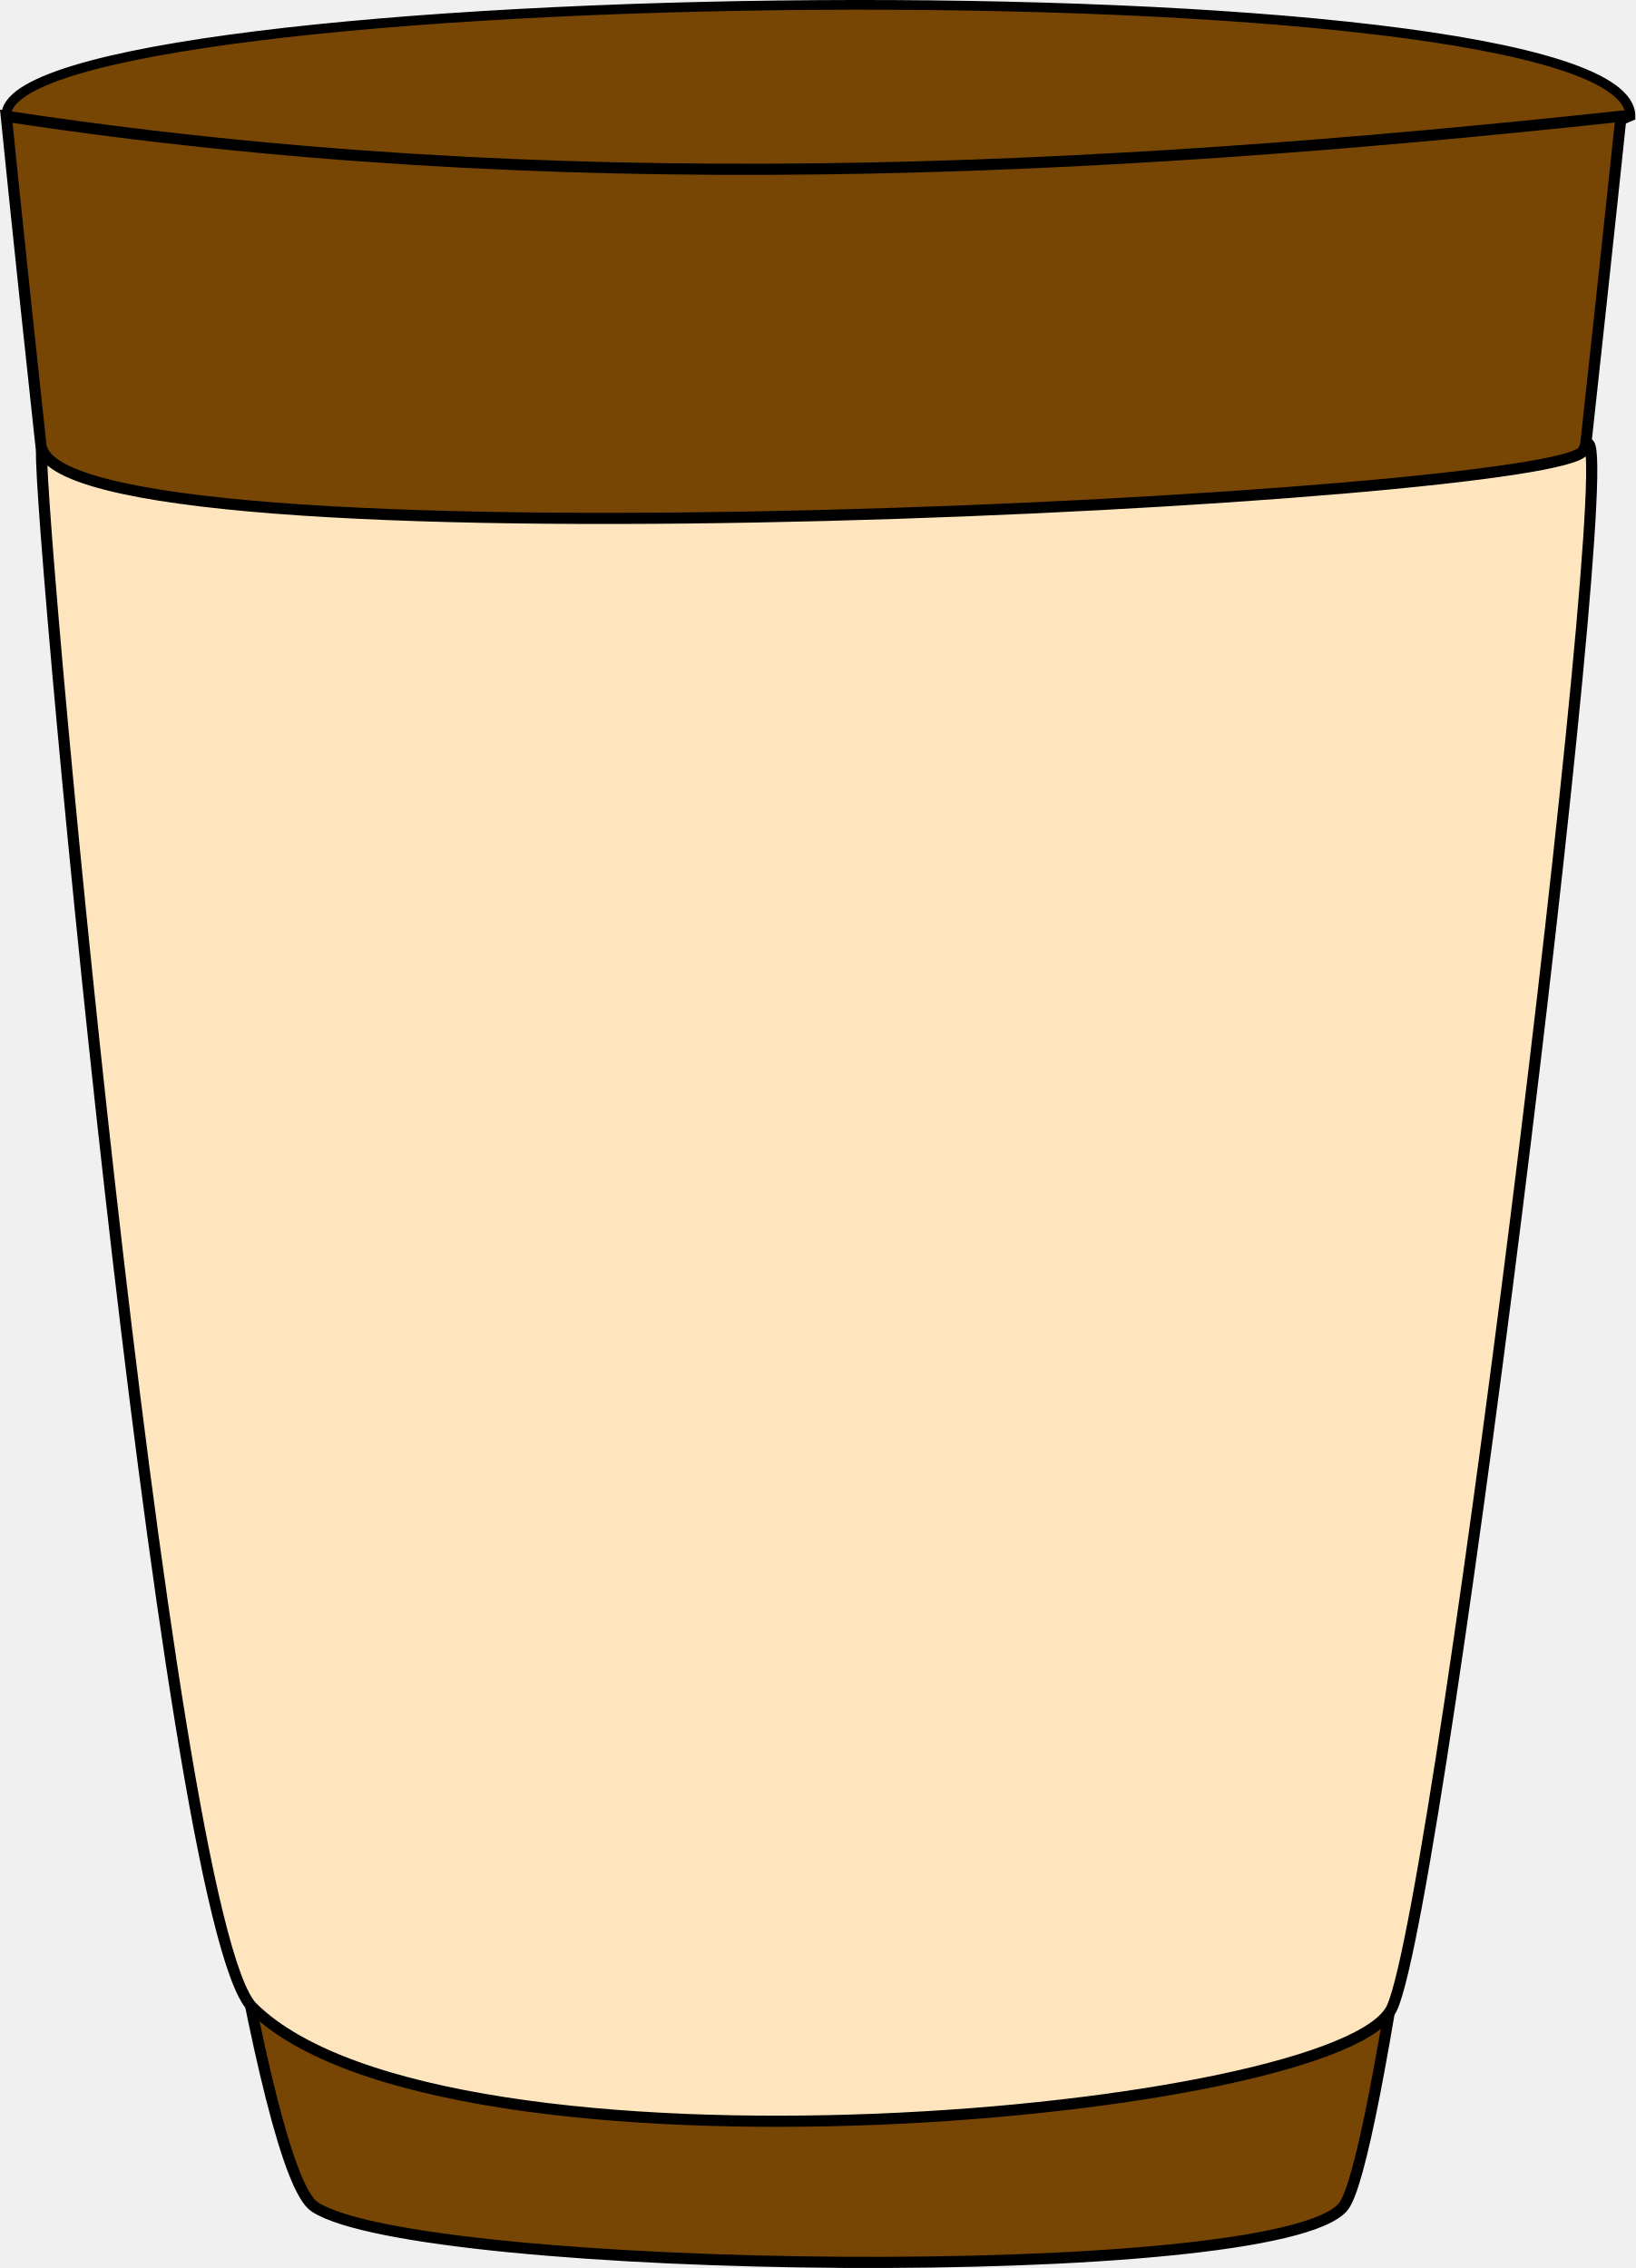
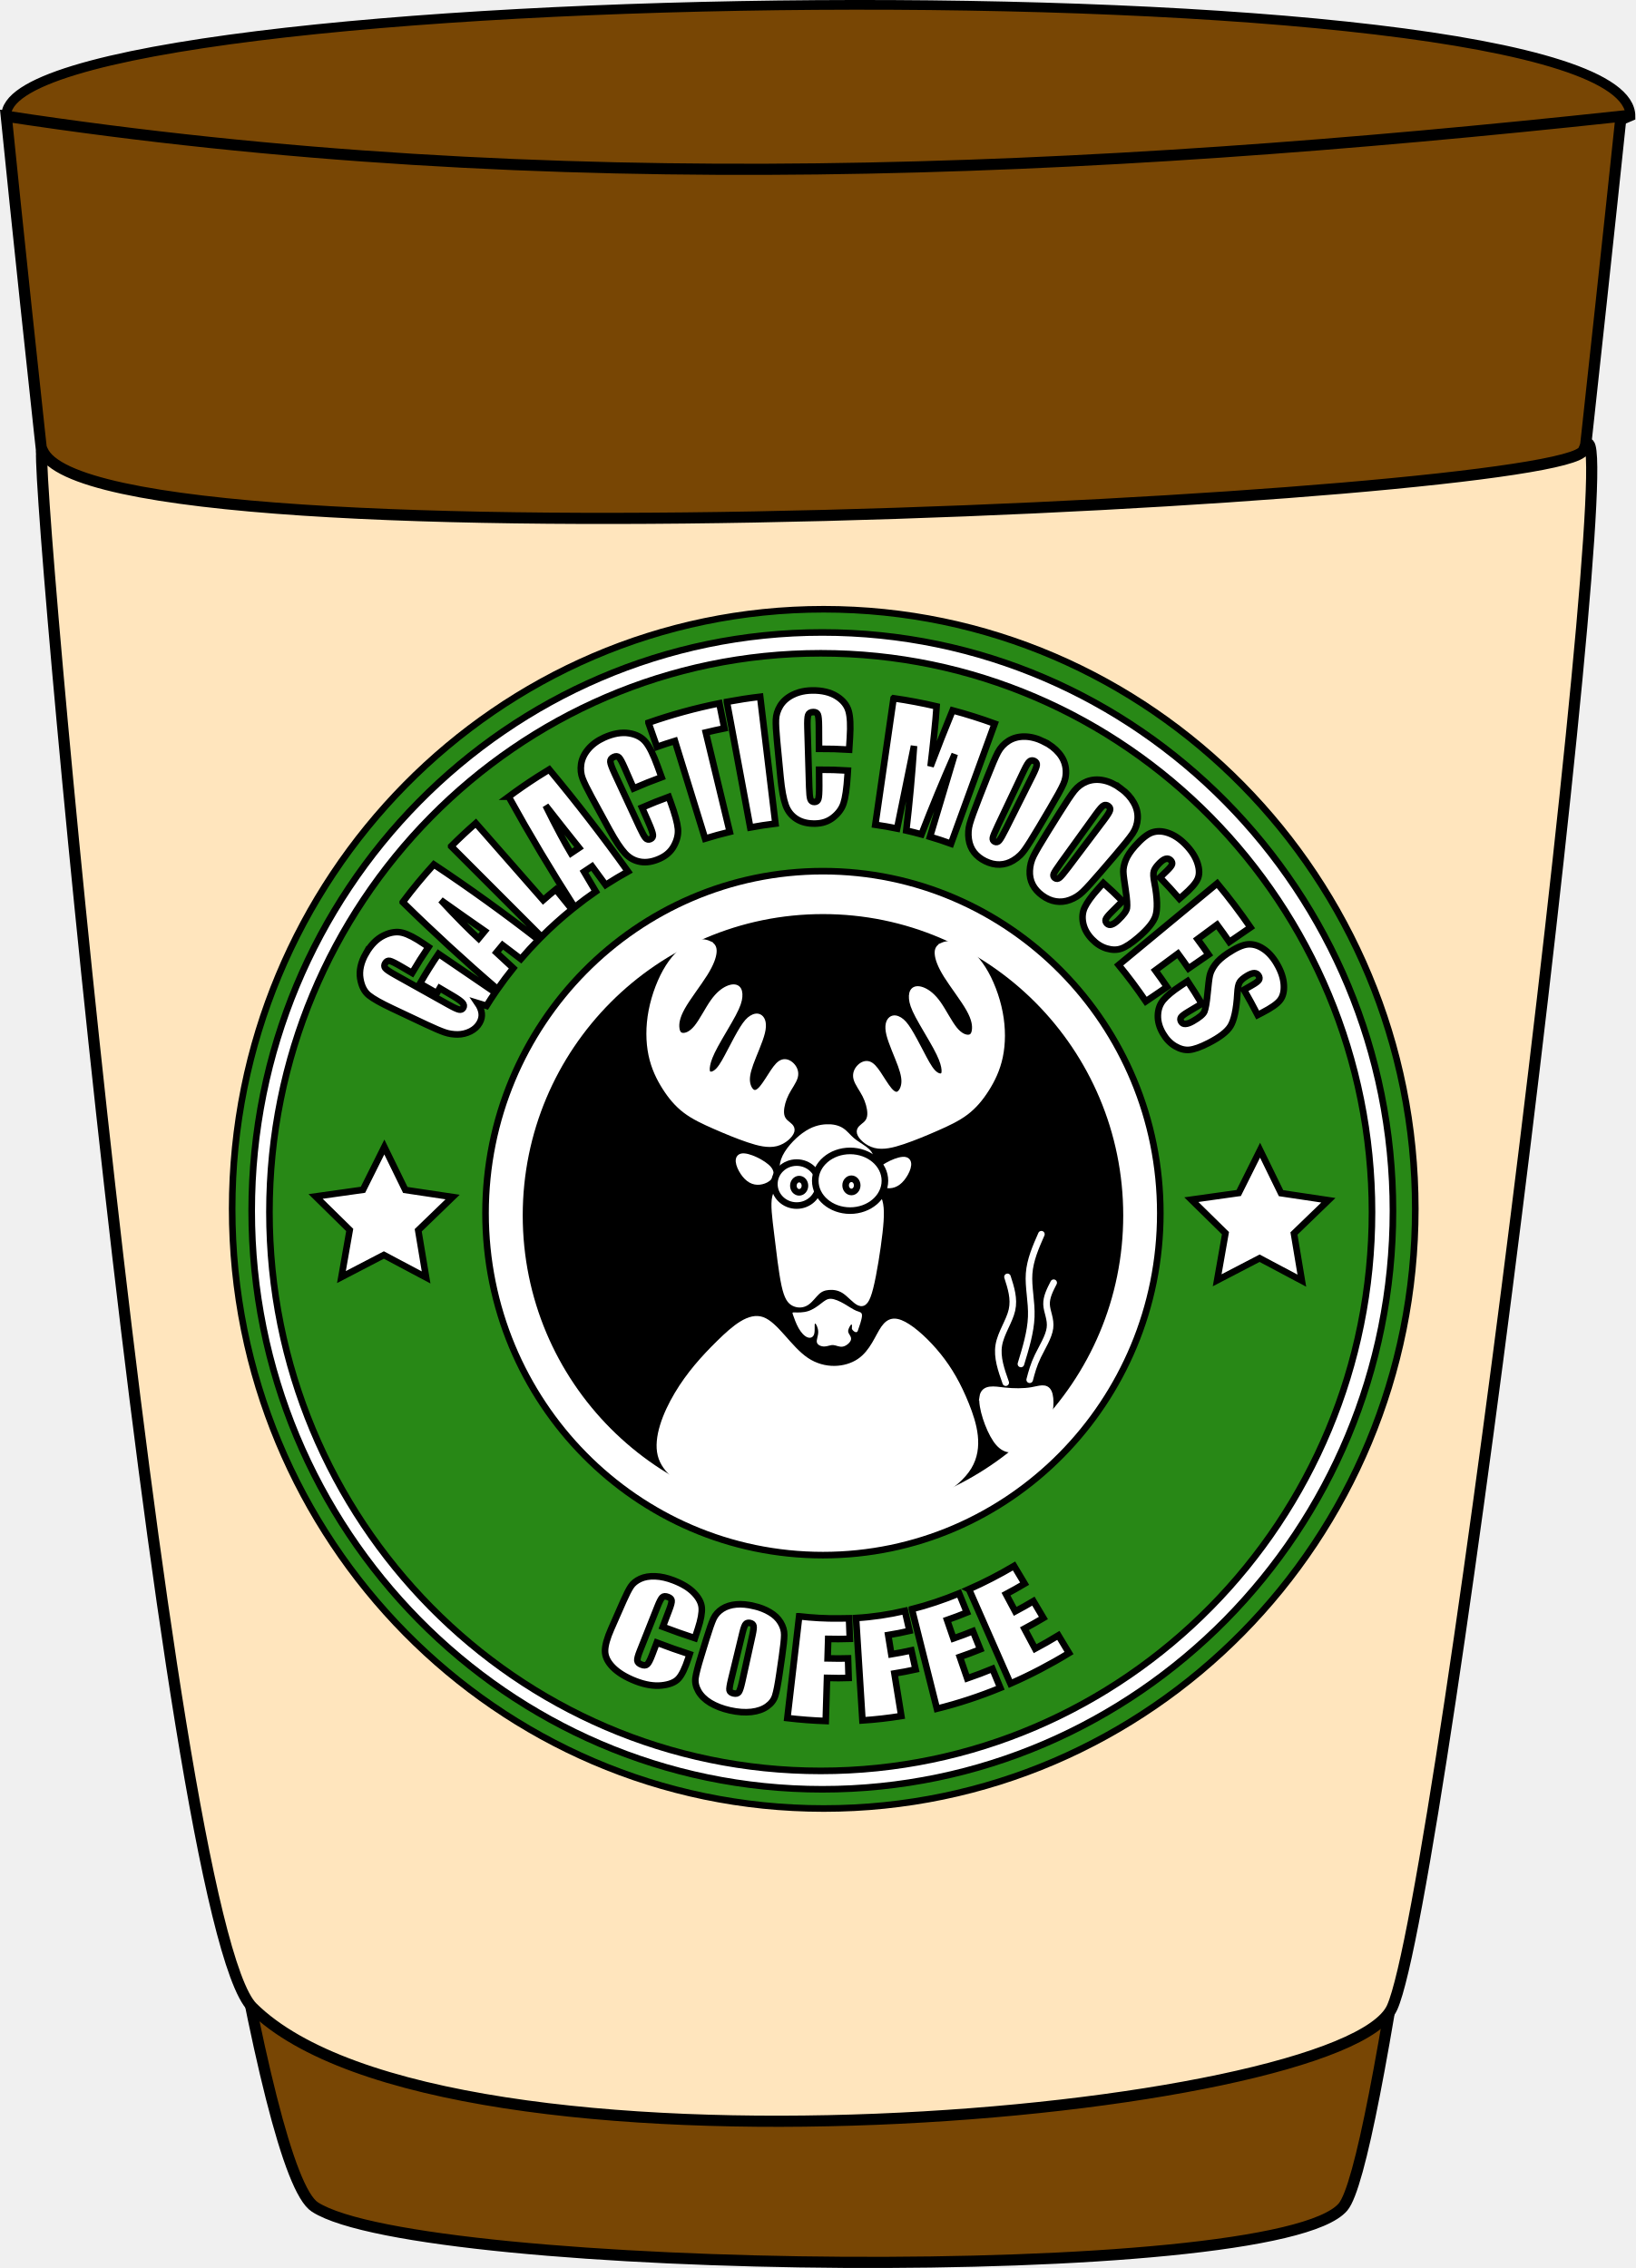
- <svg xmlns="http://www.w3.org/2000/svg" width="112.144mm" height="155.561mm" viewBox="0 0 112.144 155.561" version="1.1" id="svg5">
-   <defs id="defs2" />
+ <svg xmlns="http://www.w3.org/2000/svg" width="112.144mm" height="155.561mm" viewBox="0 0 112.144 155.561" version="1.1" id="svg5" xml:space="preserve">
+   <defs id="defs2">
+     <rect x="211.897" y="89.855" width="587.412" height="97.902" id="rect6142" />
+     <rect x="120.701" y="89.855" width="628.987" height="88.514" id="rect6136" />
+   </defs>
  <g id="layer1" transform="translate(-41.0863,-82.63391)">
    <path id="rect840" style="opacity:0.999;fill:#784604;fill-opacity:1;stroke:#000000;stroke-width:0.665;stroke-opacity:1;stop-color:#000000" d="m 41.516,90.608 c 40.407,32.592 75.656,15.095 111.382,0 v 0 c 0,-10.932 -111.847,-9.419 -111.382,0 z" />
    <path id="rect111" style="fill:#784604;fill-opacity:1;stroke:#000000;stroke-width:0.765;stroke-dasharray:none;stroke-opacity:1" d="m 41.516,90.608 c 37.319,5.695 74.104,3.932 110.735,0 0,0 -14.409,137.951 -19.069,143.405 -4.661,5.453 -63.253,4.663 -70.499,0 C 55.437,229.35 41.516,90.608 41.516,90.608 Z" />
    <path id="rect5374" style="fill:#ffe5bd;fill-opacity:1;stroke:#000000;stroke-width:0.765" d="m 43.995,113.521 c 3.592,8.618 104.319,3.289 105.682,0 3.418,-8.249 -9.678,99.142 -13.123,106.806 -3.34,7.43 -64.967,13.012 -78.151,0 C 52.372,214.375 43.106,111.387 43.995,113.521 Z" />
+     <g id="layer1-3" transform="matrix(0.4518819,0,0,0.4518819,48.50827,103.4165)">
+       <ellipse style="fill:#288816;fill-opacity:1;stroke:#000000;stroke-width:1;stroke-dasharray:none" id="path234" cx="108.581" cy="137.5" rx="89.774" ry="91.016" />
+       <ellipse style="fill:#ffffff;fill-opacity:1;stroke:#000000;stroke-width:1;stroke-dasharray:none" id="path234-2" cx="108.369" cy="137.802" rx="86.598" ry="87.796" />
+       <ellipse style="fill:#288816;fill-opacity:1;stroke:#000000;stroke-width:1;stroke-dasharray:none" id="path234-2-2" cx="108.126" cy="137.988" rx="83.661" ry="84.819" />
+       <ellipse style="fill:#ffffff;fill-opacity:1;stroke:#000000;stroke-width:1;stroke-dasharray:none" id="path234-2-2-4" cx="108.459" cy="138.148" rx="51.201" ry="51.909" />
+       <text xml:space="preserve" transform="scale(0.2645833)" id="text6134" style="white-space:pre;shape-inside:url(#rect6136);display:inline;fill:#ffffff;fill-opacity:1;stroke:#000000;stroke-width:3.78;stroke-dasharray:none" />
+       <path id="path8706" style="font-size:74.667px;font-family:Impact;-inkscape-font-specification:Impact;white-space:pre;fill:#ffffff;stroke:#000000;stroke-width:1" d="m 32.178,89.862 c -0.764,1.339 -1.042,2.626 -0.851,3.802 0.188,1.166 0.637,2.011 1.308,2.549 0.676,0.541 1.846,1.196 3.526,1.989 l 5.213,2.459 c 1.204,0.568 2.133,0.961 2.769,1.178 0.632,0.214 1.287,0.314 1.964,0.31 0.676,-0.004 1.324,-0.164 1.948,-0.471 0.62,-0.316 1.079,-0.747 1.389,-1.304 0.26,-0.468 0.364,-0.942 0.31,-1.432 -0.058,-0.499 -0.271,-1.018 -0.642,-1.559 0.458,0.139 0.915,0.28 1.371,0.424 0.425,-0.684 0.866,-1.359 1.32,-2.025 l -8.597,-5.863 c -0.998,1.463 -1.939,2.965 -2.818,4.502 l 2.557,1.463 c 0.145,-0.253 0.292,-0.506 0.44,-0.757 l 1.98,1.169 c 0.776,0.458 1.272,0.817 1.484,1.067 0.217,0.246 0.251,0.495 0.105,0.749 -0.133,0.232 -0.339,0.321 -0.619,0.266 -0.286,-0.058 -0.813,-0.299 -1.571,-0.723 l -8.123,-4.538 c -0.865,-0.483 -1.374,-0.83 -1.53,-1.043 -0.155,-0.212 -0.158,-0.452 -0.005,-0.718 0.176,-0.306 0.41,-0.429 0.698,-0.368 0.29,0.061 0.91,0.372 1.867,0.935 l 1.517,0.892 c 0.788,-1.34 1.62,-2.652 2.495,-3.936 l -0.693,-0.472 c -1.315,-0.897 -2.388,-1.46 -3.242,-1.683 -0.856,-0.227 -1.812,-0.104 -2.854,0.402 -1.041,0.505 -1.963,1.422 -2.715,2.739 z M 68.336,57.092 c -1.015,0.459 -1.827,1.057 -2.426,1.773 -0.596,0.707 -0.95,1.463 -1.068,2.257 -0.111,0.791 -0.033,1.516 0.22,2.178 0.251,0.657 0.709,1.594 1.379,2.824 l 2.709,4.978 c 0.906,1.665 1.709,2.864 2.374,3.579 0.665,0.712 1.453,1.13 2.355,1.273 0.904,0.143 1.852,-0.024 2.881,-0.486 0.99,-0.445 1.707,-1.082 2.172,-1.946 0.47,-0.865 0.679,-1.726 0.598,-2.591 -0.074,-0.861 -0.449,-2.249 -1.133,-4.128 l -0.258,-0.709 c -1.369,0.498 -2.723,1.039 -4.057,1.622 l 0.974,2.229 c 0.425,0.972 0.651,1.613 0.677,1.914 0.033,0.3 -0.089,0.51 -0.364,0.634 -0.287,0.129 -0.531,0.084 -0.734,-0.139 -0.202,-0.222 -0.504,-0.763 -0.901,-1.617 l -3.796,-8.172 c -0.414,-0.892 -0.635,-1.492 -0.66,-1.807 -0.025,-0.314 0.146,-0.556 0.516,-0.723 0.327,-0.147 0.589,-0.126 0.78,0.06 0.197,0.176 0.489,0.714 0.883,1.615 l 1.353,3.096 c 1.396,-0.61 2.812,-1.176 4.243,-1.697 L 76.423,61.375 C 75.802,59.668 75.214,58.47 74.636,57.768 74.058,57.063 73.215,56.607 72.098,56.432 c -1.115,-0.175 -2.384,0.037 -3.762,0.66 z m 31.547,-7.154 c -0.693,0.012 -1.337,0.105 -1.925,0.274 -0.363,0.105 -0.705,0.239 -1.025,0.401 -0.829,0.416 -1.453,0.973 -1.875,1.657 -0.414,0.684 -0.626,1.382 -0.653,2.09 -0.028,0.703 0.027,1.744 0.161,3.138 l 0.54,5.64 c 0.181,1.887 0.449,3.304 0.779,4.223 0.332,0.916 0.891,1.61 1.66,2.096 0.384,0.242 0.808,0.419 1.274,0.533 0.468,0.114 0.979,0.165 1.539,0.156 1.072,-0.018 1.973,-0.317 2.736,-0.925 0.768,-0.607 1.299,-1.312 1.569,-2.137 0.275,-0.818 0.485,-2.241 0.61,-4.236 l 0.047,-0.753 c -1.451,-0.091 -2.905,-0.133 -4.359,-0.126 l 0.012,2.432 c 0.005,1.061 -0.041,1.739 -0.135,2.026 -0.088,0.288 -0.281,0.433 -0.581,0.438 -0.312,0.005 -0.517,-0.133 -0.615,-0.418 -0.097,-0.284 -0.161,-0.9 -0.189,-1.841 l -0.265,-9.006 c -0.029,-0.983 0.006,-1.622 0.107,-1.921 0.101,-0.298 0.356,-0.454 0.764,-0.46 0.361,-0.006 0.593,0.117 0.697,0.363 0.111,0.24 0.168,0.849 0.173,1.832 l 0.016,3.379 c 1.525,-0.007 3.05,0.037 4.572,0.132 l 0.115,-1.842 c 0.113,-1.813 0.054,-3.146 -0.198,-4.02 -0.25,-0.877 -0.845,-1.632 -1.807,-2.237 -0.96,-0.605 -2.22,-0.914 -3.745,-0.887 z m 35.149,7.751 c -1.012,-0.492 -1.986,-0.739 -2.898,-0.747 -0.913,-0.009 -1.724,0.212 -2.427,0.649 -0.696,0.44 -1.231,1.028 -1.617,1.751 -0.377,0.723 -0.916,1.981 -1.629,3.798 l -1.213,3.087 c -0.727,1.852 -1.205,3.179 -1.424,3.944 -0.221,0.771 -0.269,1.546 -0.162,2.322 0.107,0.777 0.379,1.444 0.812,2.01 0.443,0.562 1.01,1.006 1.711,1.348 0.74,0.361 1.458,0.532 2.178,0.511 0.719,-0.021 1.404,-0.225 2.061,-0.622 0.389,-0.231 0.747,-0.506 1.072,-0.827 0.228,-0.226 0.439,-0.474 0.633,-0.746 0.477,-0.658 1.221,-1.837 2.209,-3.51 l 1.688,-2.856 c 1.018,-1.723 1.686,-2.941 2.013,-3.681 0.129,-0.292 0.226,-0.592 0.29,-0.901 0.096,-0.468 0.116,-0.955 0.055,-1.461 -0.101,-0.839 -0.446,-1.614 -1.038,-2.31 -0.58,-0.699 -1.355,-1.291 -2.315,-1.758 z m 11.737,7.146 c -0.897,-0.663 -1.803,-1.082 -2.694,-1.257 -0.891,-0.175 -1.726,-0.109 -2.496,0.19 -0.764,0.304 -1.396,0.782 -1.906,1.423 -0.502,0.641 -1.26,1.779 -2.293,3.435 l -1.753,2.812 c -1.052,1.687 -1.762,2.904 -2.117,3.616 -0.357,0.717 -0.546,1.468 -0.581,2.248 -0.036,0.781 0.111,1.483 0.436,2.116 0.335,0.631 0.815,1.17 1.448,1.635 0.667,0.49 1.349,0.792 2.066,0.904 0.716,0.112 1.431,0.038 2.149,-0.233 0.723,-0.266 1.378,-0.675 1.955,-1.239 0.584,-0.563 1.519,-1.589 2.781,-3.06 l 2.155,-2.51 c 1.3,-1.514 2.168,-2.594 2.619,-3.262 0.448,-0.665 0.706,-1.414 0.758,-2.252 0.052,-0.838 -0.143,-1.654 -0.592,-2.438 -0.437,-0.784 -1.084,-1.5 -1.935,-2.129 z m 9.764,8.461 c -0.85,-0.857 -1.732,-1.435 -2.618,-1.732 -0.882,-0.303 -1.697,-0.32 -2.436,-0.064 -0.737,0.262 -1.587,0.95 -2.574,2.058 -0.683,0.767 -1.152,1.481 -1.415,2.132 -0.257,0.657 -0.379,1.247 -0.364,1.769 0.015,0.539 0.149,1.45 0.355,2.827 0.207,1.345 0.252,2.256 0.19,2.688 -0.068,0.437 -0.515,1.045 -1.341,1.835 -0.375,0.358 -0.706,0.579 -0.99,0.663 -0.28,0.089 -0.513,0.035 -0.703,-0.159 -0.189,-0.194 -0.249,-0.403 -0.18,-0.628 0.074,-0.219 0.367,-0.588 0.88,-1.1 l 1.666,-1.666 c -0.945,-0.947 -1.915,-1.866 -2.909,-2.756 l -0.844,0.945 c -0.964,1.079 -1.622,1.999 -1.975,2.74 -0.354,0.744 -0.429,1.553 -0.244,2.432 0.189,0.884 0.642,1.684 1.366,2.433 0.66,0.682 1.383,1.144 2.194,1.39 0.816,0.24 1.554,0.252 2.217,0.017 0.664,-0.229 1.529,-0.791 2.577,-1.69 1.446,-1.24 2.328,-2.321 2.634,-3.276 0.3,-0.936 0.302,-2.637 -0.171,-5.036 -0.168,-0.841 -0.202,-1.43 -0.081,-1.773 0.115,-0.346 0.401,-0.75 0.856,-1.207 0.355,-0.356 0.671,-0.57 0.95,-0.642 0.284,-0.066 0.531,0.006 0.737,0.216 0.19,0.193 0.259,0.396 0.208,0.606 -0.051,0.211 -0.318,0.548 -0.801,1.013 l -1.034,0.996 c 1.013,1.049 1.998,2.125 2.953,3.226 l 0.58,-0.502 c 1.168,-1.011 1.895,-1.83 2.181,-2.477 0.296,-0.642 0.299,-1.45 -0.013,-2.417 -0.307,-0.96 -0.923,-1.924 -1.852,-2.862 z m 13.881,18.127 c -0.602,-1.027 -1.303,-1.793 -2.082,-2.292 -0.772,-0.504 -1.553,-0.717 -2.334,-0.651 -0.779,0.073 -1.781,0.526 -3.022,1.353 -0.859,0.572 -1.498,1.146 -1.92,1.713 -0.418,0.573 -0.685,1.116 -0.803,1.627 -0.121,0.524 -0.221,1.452 -0.358,2.841 -0.128,1.364 -0.303,2.261 -0.466,2.669 -0.171,0.41 -0.753,0.895 -1.747,1.464 -0.451,0.258 -0.827,0.392 -1.126,0.404 -0.295,0.017 -0.512,-0.093 -0.652,-0.331 -0.14,-0.238 -0.15,-0.459 -0.028,-0.662 0.124,-0.197 0.5,-0.483 1.125,-0.856 l 2.031,-1.213 c -0.693,-1.159 -1.413,-2.303 -2.16,-3.428 l -1.061,0.704 c -1.212,0.805 -2.084,1.534 -2.613,2.169 -0.53,0.637 -0.801,1.414 -0.829,2.329 -0.025,0.921 0.233,1.828 0.774,2.75 0.493,0.84 1.101,1.476 1.843,1.917 0.749,0.437 1.471,0.627 2.174,0.557 0.703,-0.064 1.677,-0.408 2.905,-1.036 1.695,-0.867 2.803,-1.714 3.324,-2.57 0.512,-0.842 0.913,-2.492 1.041,-4.935 0.043,-0.856 0.157,-1.436 0.36,-1.739 0.198,-0.308 0.575,-0.631 1.131,-0.964 0.433,-0.259 0.793,-0.391 1.08,-0.393 0.291,0.004 0.512,0.132 0.659,0.384 0.136,0.232 0.152,0.445 0.05,0.636 -0.102,0.192 -0.444,0.455 -1.027,0.79 l -1.248,0.719 c 0.724,1.259 1.417,2.534 2.08,3.822 l 0.682,-0.352 c 1.372,-0.709 2.272,-1.335 2.705,-1.893 0.442,-0.553 0.642,-1.332 0.581,-2.338 -0.058,-0.998 -0.411,-2.071 -1.069,-3.193 z M 37.776,82.069 c 4.653,4.57 9.446,8.975 14.374,13.207 0.76,-1.088 1.559,-2.152 2.394,-3.188 -0.857,-0.788 -1.712,-1.579 -2.563,-2.374 0.308,-0.379 0.62,-0.754 0.936,-1.126 0.929,0.701 1.856,1.405 2.78,2.112 0.857,-0.999 1.748,-1.971 2.67,-2.913 -5.137,-3.997 -10.431,-7.813 -15.874,-11.437 -1.66,1.829 -3.235,3.737 -4.717,5.718 z m 7.344,-8.475 13.711,13.725 c 1.465,-1.463 3.007,-2.85 4.616,-4.153 l -2.443,-3.018 c -0.648,0.525 -1.286,1.062 -1.913,1.612 L 48.858,70.093 c -1.284,1.126 -2.53,2.293 -3.738,3.5 z m 8.727,-7.529 c 3.157,5.71 6.495,11.304 10.008,16.774 1.043,-0.83 2.114,-1.624 3.209,-2.38 -0.597,-1 -1.191,-2.002 -1.781,-3.007 0.403,-0.276 0.809,-0.547 1.218,-0.813 0.69,0.937 1.378,1.877 2.062,2.818 0.033,-0.022 0.067,-0.043 0.1,-0.065 1.076,-0.692 2.175,-1.349 3.295,-1.972 -3.788,-5.292 -7.776,-10.458 -11.959,-15.485 -0.613,0.371 -1.222,0.75 -1.825,1.138 -1.477,0.949 -2.921,1.947 -4.329,2.992 z m 21.216,-11.227 1.284,3.664 c 0.904,-0.317 1.814,-0.617 2.73,-0.899 l 4.581,14.826 c 1.236,-0.382 2.483,-0.725 3.739,-1.028 L 83.763,56.316 c 0.936,-0.225 1.875,-0.433 2.819,-0.623 L 85.816,51.888 c -3.649,0.734 -7.244,1.72 -10.753,2.949 z m 11.897,-3.171 3.549,19.067 c 1.268,-0.236 2.543,-0.432 3.821,-0.586 L 92.015,50.893 c -1.694,0.204 -3.38,0.462 -5.055,0.773 z m 25.299,-0.544 -2.772,19.199 c 1.109,0.16 2.215,0.352 3.313,0.576 l 2.56,-12.536 c -0.289,4.294 -0.681,8.574 -1.176,12.836 0.775,0.178 1.546,0.371 2.312,0.581 1.584,-4.091 3.264,-8.151 5.04,-12.175 l -3.749,12.543 c 1.073,0.32 2.136,0.671 3.187,1.053 l 6.632,-18.22 c -2.1,-0.765 -4.233,-1.438 -6.389,-2.016 -1.158,2.815 -2.273,5.644 -3.344,8.487 0.2,-1.646 0.384,-3.295 0.554,-4.946 0.17,-1.585 0.289,-2.971 0.364,-4.15 -2.158,-0.504 -4.337,-0.916 -6.531,-1.233 z m 49.113,28.108 -14.958,12.377 c 1.452,1.767 2.829,3.613 4.128,5.523 l 3.216,-2.191 c -0.578,-0.849 -1.171,-1.687 -1.78,-2.512 l 3.437,-2.542 c 0.547,0.74 1.082,1.489 1.604,2.247 l 3.045,-2.1 c -0.546,-0.791 -1.105,-1.573 -1.676,-2.345 l 2.964,-2.192 c 0.638,0.86 1.259,1.731 1.865,2.613 l 3.208,-2.202 c -1.578,-2.295 -3.263,-4.525 -5.053,-6.676 z M 133.617,60.648 c 0.276,0.134 0.398,0.338 0.368,0.609 -0.019,0.268 -0.231,0.803 -0.635,1.61 l -3.988,7.968 c -0.51,1.02 -0.87,1.65 -1.073,1.886 -0.204,0.237 -0.428,0.295 -0.674,0.176 -0.24,-0.117 -0.339,-0.31 -0.295,-0.581 0.049,-0.267 0.315,-0.912 0.797,-1.928 l 3.876,-8.181 c 0.428,-0.903 0.742,-1.414 0.949,-1.538 0.216,-0.127 0.442,-0.134 0.675,-0.021 z m 11.23,6.833 c 0.245,0.181 0.327,0.403 0.249,0.662 -0.068,0.259 -0.372,0.745 -0.914,1.465 l -5.346,7.097 c -0.684,0.908 -1.151,1.462 -1.393,1.657 -0.243,0.196 -0.475,0.212 -0.696,0.049 -0.216,-0.159 -0.278,-0.366 -0.187,-0.624 0.096,-0.253 0.474,-0.838 1.13,-1.747 l 5.283,-7.324 c 0.583,-0.808 0.984,-1.253 1.208,-1.337 0.235,-0.085 0.457,-0.052 0.664,0.101 z M 43.54,81.759 c 2.64,1.873 4.86,3.44 6.678,4.695 -0.318,0.375 -0.631,0.753 -0.94,1.135 -1.232,-1.134 -3.231,-3.118 -5.737,-5.829 z M 59.462,67.416 c 1.995,2.548 3.679,4.686 5.063,6.406 -0.411,0.269 -0.82,0.542 -1.225,0.82 -0.857,-1.438 -2.209,-3.912 -3.838,-7.226 z" class="UnoptimicedTransforms" transform="translate(6.922446,8.870968)" />
+       <path id="path11286" style="font-size:19.756px;font-family:Impact;-inkscape-font-specification:Impact;fill:#ffffff;stroke:#000000" d="m 86.864,192.309 c -0.987,-0.382 -1.915,-0.592 -2.797,-0.625 -0.872,-0.036 -1.628,0.089 -2.271,0.383 -0.635,0.297 -1.113,0.682 -1.428,1.162 -0.312,0.474 -0.696,1.227 -1.149,2.257 l -1.836,4.176 c -0.616,1.402 -0.928,2.517 -0.93,3.355 6.38e-4,0.829 0.387,1.654 1.176,2.46 0.788,0.805 1.94,1.521 3.456,2.112 1.46,0.569 2.795,0.783 3.971,0.654 1.185,-0.126 2.029,-0.475 2.53,-1.022 0.512,-0.547 1.013,-1.587 1.515,-3.129 l 0.189,-0.58 c -1.677,-0.546 -3.34,-1.136 -4.986,-1.761 l -0.698,1.838 c -0.305,0.803 -0.558,1.29 -0.762,1.461 -0.195,0.174 -0.483,0.189 -0.861,0.041 -0.394,-0.153 -0.603,-0.362 -0.629,-0.622 -0.026,-0.261 0.102,-0.744 0.383,-1.452 l 2.687,-6.766 c 0.293,-0.737 0.536,-1.198 0.726,-1.379 0.191,-0.182 0.478,-0.197 0.86,-0.049 0.338,0.131 0.52,0.307 0.545,0.531 0.034,0.22 -0.089,0.702 -0.371,1.444 l -0.969,2.553 c 1.612,0.612 3.236,1.189 4.87,1.723 l 0.462,-1.417 c 0.453,-1.39 0.644,-2.465 0.581,-3.212 -0.062,-0.755 -0.459,-1.501 -1.181,-2.249 -0.723,-0.749 -1.745,-1.37 -3.084,-1.888 z m 12.189,3.887 c -0.983,-0.233 -1.876,-0.319 -2.696,-0.245 -0.819,0.074 -1.529,0.299 -2.13,0.684 -0.593,0.388 -1.035,0.878 -1.317,1.479 -0.271,0.595 -0.642,1.65 -1.102,3.151 l -0.785,2.56 c -0.473,1.543 -0.754,2.632 -0.843,3.281 -0.089,0.647 0.05,1.312 0.43,1.992 0.379,0.68 0.978,1.279 1.8,1.782 0.832,0.499 1.826,0.888 2.975,1.148 1.211,0.275 2.314,0.35 3.286,0.239 0.973,-0.112 1.771,-0.398 2.388,-0.844 0.626,-0.445 1.028,-0.986 1.218,-1.612 0.201,-0.634 0.41,-1.717 0.636,-3.267 l 0.384,-2.633 c 0.231,-1.581 0.347,-2.705 0.35,-3.348 0.003,-0.647 -0.189,-1.274 -0.563,-1.888 -0.374,-0.614 -0.908,-1.119 -1.606,-1.531 -0.689,-0.417 -1.492,-0.729 -2.424,-0.95 z m 6.859,1.56 -1.792,15.448 c 1.921,0.223 3.862,0.374 5.823,0.446 l 0.196,-6.544 c 0.585,0.018 1.171,0.028 1.759,0.029 0.507,-8.9e-4 1.014,-0.009 1.521,-0.025 l -0.089,-2.965 c -0.477,0.014 -0.955,0.02 -1.432,0.019 -0.557,0.002 -1.113,-0.006 -1.669,-0.021 l 0.089,-2.954 c 0.526,0.013 1.053,0.018 1.579,0.014 0.567,0.003 1.135,-0.005 1.702,-0.025 l -0.118,-3.118 c -0.529,0.016 -1.057,0.022 -1.585,0.017 -1.983,0.025 -3.979,-0.088 -5.982,-0.321 z m 8.63,0.257 0.975,15.547 c 1.985,-0.132 3.953,-0.358 5.898,-0.671 l -1.045,-6.453 c 1.076,-0.174 2.147,-0.379 3.211,-0.614 l -0.64,-2.893 c -1.01,0.224 -2.025,0.419 -3.044,0.585 l -0.472,-2.913 c 1.08,-0.176 2.157,-0.388 3.23,-0.635 l -0.694,-3.039 c -2.462,0.571 -4.943,0.943 -7.419,1.086 z m 8.474,-1.343 3.8,15.113 c 3.296,-0.819 6.512,-1.884 9.625,-3.163 l -1.195,-2.893 c -1.261,0.519 -2.539,1.001 -3.831,1.445 l -1.12,-3.247 c 1.043,-0.359 2.077,-0.746 3.101,-1.158 l -1.112,-2.759 c -0.978,0.395 -1.964,0.765 -2.958,1.108 l -0.966,-2.8 c 1.01,-0.351 2.013,-0.73 3.007,-1.137 l -1.18,-2.899 c -2.355,0.966 -4.753,1.772 -7.171,2.389 z m 8.664,-3.025 6.299,14.323 c 3.078,-1.349 6.048,-2.905 8.886,-4.638 l -1.616,-2.676 c -1.156,0.703 -2.333,1.376 -3.531,2.016 l -1.62,-3.036 c 0.973,-0.519 1.933,-1.061 2.879,-1.623 l -1.517,-2.556 c -0.909,0.538 -1.831,1.056 -2.763,1.554 l -1.397,-2.618 c 0.954,-0.508 1.897,-1.038 2.827,-1.59 l -1.604,-2.684 c -2.22,1.31 -4.508,2.495 -6.844,3.527 z m -33.202,5.128 c 0.29,0.068 0.457,0.212 0.502,0.433 0.054,0.216 0.003,0.679 -0.153,1.387 l -1.544,6.996 c -0.198,0.897 -0.373,1.452 -0.53,1.668 -0.156,0.215 -0.419,0.283 -0.788,0.199 -0.36,-0.082 -0.566,-0.24 -0.619,-0.471 -0.044,-0.229 0.041,-0.782 0.255,-1.663 l 1.718,-7.082 c 0.189,-0.78 0.367,-1.234 0.531,-1.359 0.173,-0.13 0.382,-0.166 0.628,-0.108 z" class="UnoptimicedTransforms" transform="translate(-1.058333,1.5875)" />
+       <path style="fill:#ffffff;fill-opacity:1;stroke:#000000;stroke-width:1;stroke-dasharray:none" id="path11377" d="m 45.065,137.323 -6.411,-3.405 -6.44,3.35 1.258,-7.149 -5.176,-5.089 7.188,-1.013 3.241,-6.496 3.185,6.523 7.179,1.075 -5.22,5.044 z" transform="translate(3.175,10.58333)" />
+       <path style="fill:#ffffff;fill-opacity:1;stroke:#000000;stroke-width:1;stroke-dasharray:none" id="path11377-5" d="m 45.065,137.323 -6.411,-3.405 -6.44,3.35 1.258,-7.149 -5.176,-5.089 7.188,-1.013 3.241,-6.496 3.185,6.523 7.179,1.075 -5.22,5.044 z" transform="translate(136.0739,11.07196)" />
+       <ellipse style="fill:#000000;fill-opacity:1;stroke:#000000;stroke-width:1;stroke-dasharray:none" id="path11472" cx="108.468" cy="138.496" rx="45.065" ry="45.242" />
+       <path style="fill:#ffffff;fill-opacity:1;stroke:#ffffff;stroke-width:0.813;stroke-dasharray:none;stroke-opacity:1" d="m 91.174,97.221 c -0.561,-0.255 -1.444,-0.425 -2.565,0.068 -1.121,0.493 -2.48,1.648 -3.636,3.466 -1.155,1.818 -2.107,4.298 -2.565,6.694 -0.459,2.396 -0.425,4.706 -0.017,6.66 0.408,1.954 1.189,3.551 2.073,4.944 0.883,1.393 1.869,2.582 3.126,3.534 1.257,0.951 2.786,1.665 4.451,2.395 1.665,0.731 3.466,1.478 5.08,2.022 1.614,0.544 3.041,0.883 4.247,0.578 1.206,-0.306 2.191,-1.257 2.361,-1.886 0.17,-0.629 -0.476,-0.934 -0.917,-1.342 -0.442,-0.408 -0.68,-0.917 -0.663,-1.682 0.017,-0.765 0.289,-1.784 0.764,-2.718 0.476,-0.934 1.155,-1.784 1.342,-2.514 0.187,-0.73 -0.119,-1.342 -0.527,-1.75 -0.408,-0.408 -0.917,-0.612 -1.393,-0.459 -0.476,0.153 -0.918,0.663 -1.444,1.444 -0.527,0.782 -1.138,1.835 -1.665,2.463 -0.527,0.629 -0.968,0.832 -1.359,0.663 -0.391,-0.17 -0.73,-0.713 -0.85,-1.41 -0.119,-0.697 -0.017,-1.546 0.493,-2.956 0.51,-1.41 1.427,-3.381 1.75,-4.706 0.323,-1.325 0.051,-2.005 -0.323,-2.294 -0.374,-0.289 -0.849,-0.187 -1.291,0.085 -0.442,0.272 -0.85,0.714 -1.393,1.58 -0.544,0.866 -1.223,2.158 -1.852,3.364 -0.629,1.206 -1.206,2.327 -1.784,2.956 -0.578,0.629 -1.155,0.764 -1.461,0.578 -0.306,-0.187 -0.34,-0.696 -0.204,-1.376 0.136,-0.68 0.442,-1.529 1.206,-2.939 0.765,-1.41 1.988,-3.381 2.701,-4.723 0.714,-1.342 0.917,-2.056 0.968,-2.65 0.051,-0.595 -0.051,-1.07 -0.357,-1.308 -0.306,-0.238 -0.815,-0.238 -1.461,0.051 -0.646,0.289 -1.427,0.866 -2.243,2.022 -0.816,1.155 -1.665,2.888 -2.48,3.89 -0.815,1.002 -1.597,1.274 -2.123,1.223 -0.527,-0.051 -0.798,-0.425 -0.883,-1.104 -0.085,-0.68 0.017,-1.665 0.866,-3.177 0.849,-1.512 2.446,-3.551 3.415,-5.097 0.968,-1.546 1.308,-2.599 1.359,-3.296 0.051,-0.696 -0.187,-1.036 -0.747,-1.291 z" id="path18106" />
+       <path style="fill:#ffffff;fill-opacity:1;stroke:#ffffff;stroke-width:0.813;stroke-dasharray:none;stroke-opacity:1" d="m 126.577,97.497 c 0.561,-0.255 1.444,-0.425 2.565,0.068 1.121,0.493 2.48,1.648 3.636,3.466 1.155,1.818 2.107,4.298 2.565,6.694 0.459,2.396 0.425,4.706 0.017,6.66 -0.408,1.954 -1.189,3.551 -2.073,4.944 -0.883,1.393 -1.869,2.582 -3.126,3.534 -1.257,0.951 -2.786,1.665 -4.451,2.395 -1.665,0.731 -3.466,1.478 -5.08,2.022 -1.614,0.544 -3.041,0.883 -4.247,0.578 -1.206,-0.306 -2.191,-1.257 -2.361,-1.886 -0.17,-0.629 0.476,-0.934 0.917,-1.342 0.442,-0.408 0.68,-0.917 0.663,-1.682 -0.017,-0.765 -0.289,-1.784 -0.764,-2.718 -0.476,-0.934 -1.155,-1.784 -1.342,-2.514 -0.187,-0.73 0.119,-1.342 0.527,-1.75 0.408,-0.408 0.917,-0.612 1.393,-0.459 0.476,0.153 0.918,0.663 1.444,1.444 0.527,0.782 1.138,1.835 1.665,2.463 0.527,0.629 0.968,0.832 1.359,0.663 0.391,-0.17 0.73,-0.713 0.85,-1.41 0.119,-0.697 0.017,-1.546 -0.493,-2.956 -0.51,-1.41 -1.427,-3.381 -1.75,-4.706 -0.323,-1.325 -0.051,-2.005 0.323,-2.294 0.374,-0.289 0.849,-0.187 1.291,0.085 0.442,0.272 0.85,0.714 1.393,1.58 0.544,0.866 1.223,2.158 1.852,3.364 0.629,1.206 1.206,2.327 1.784,2.956 0.578,0.629 1.155,0.764 1.461,0.578 0.306,-0.187 0.34,-0.696 0.204,-1.376 -0.136,-0.68 -0.442,-1.529 -1.206,-2.939 -0.765,-1.41 -1.988,-3.381 -2.701,-4.723 -0.714,-1.342 -0.917,-2.056 -0.968,-2.65 -0.051,-0.595 0.051,-1.07 0.357,-1.308 0.306,-0.238 0.815,-0.238 1.461,0.051 0.646,0.289 1.427,0.866 2.243,2.022 0.816,1.155 1.665,2.888 2.48,3.89 0.815,1.002 1.597,1.274 2.123,1.223 0.527,-0.051 0.798,-0.425 0.883,-1.104 0.085,-0.68 -0.017,-1.665 -0.866,-3.177 -0.849,-1.512 -2.446,-3.551 -3.415,-5.097 -0.968,-1.546 -1.308,-2.599 -1.359,-3.296 -0.051,-0.696 0.187,-1.036 0.747,-1.291 z" id="path18106-3" />
+       <path style="fill:#ffffff;fill-opacity:1;stroke:#ffffff;stroke-width:1;stroke-dasharray:none;stroke-opacity:1" d="m 96.14,129.595 c -0.878,0.209 -0.209,1.798 0.544,2.718 0.753,0.92 1.589,1.171 2.467,0.962 0.878,-0.209 1.798,-0.878 1.045,-1.798 -0.753,-0.92 -3.178,-2.091 -4.056,-1.882 z" id="path19724" />
+       <path style="fill:#ffffff;fill-opacity:1;stroke:#ffffff;stroke-width:1;stroke-dasharray:none;stroke-opacity:1" d="m 120.943,130.122 c 0.878,0.209 0.209,1.798 -0.544,2.718 -0.753,0.92 -1.589,1.171 -2.467,0.962 -0.878,-0.209 -1.798,-0.878 -1.045,-1.798 0.753,-0.92 3.178,-2.091 4.056,-1.882 z" id="path19724-5" />
+       <path style="fill:#ffffff;fill-opacity:1;stroke:#ffffff;stroke-width:1;stroke-dasharray:none;stroke-opacity:1" d="m 105.716,126.353 c 1.255,-0.899 2.342,-1.15 3.262,-1.192 0.92,-0.042 1.673,0.126 2.258,0.502 0.585,0.376 1.004,0.962 1.589,1.464 0.586,0.502 1.338,0.92 1.903,1.338 0.565,0.418 0.941,0.836 0.878,1.401 -0.063,0.564 -0.565,1.275 -0.795,1.965 -0.23,0.69 -0.188,1.359 0.272,1.966 0.46,0.606 1.338,1.15 1.777,2.175 0.439,1.025 0.439,2.53 0.146,5.123 -0.293,2.593 -0.878,6.273 -1.401,8.343 -0.523,2.07 -0.983,2.53 -1.61,2.258 -0.627,-0.272 -1.422,-1.275 -2.258,-1.819 -0.836,-0.544 -1.715,-0.627 -2.425,-0.565 -0.711,0.063 -1.255,0.272 -1.777,0.753 -0.523,0.481 -1.025,1.234 -1.61,1.61 -0.585,0.376 -1.254,0.376 -1.819,0.105 -0.565,-0.272 -1.025,-0.815 -1.443,-2.739 -0.418,-1.924 -0.795,-5.227 -1.108,-7.799 -0.314,-2.572 -0.565,-4.412 -0.293,-5.541 0.272,-1.129 1.066,-1.547 1.213,-2.321 0.146,-0.773 -0.355,-1.903 0.105,-3.241 0.46,-1.338 1.882,-2.886 3.136,-3.785 z" id="path19754" />
+       <path style="fill:#ffffff;fill-opacity:1;stroke:none;stroke-width:1;stroke-dasharray:none;stroke-opacity:1" d="m 104.204,153.216 c 0.414,0.015 1.242,0.044 1.996,-0.192 0.754,-0.237 1.434,-0.739 1.966,-1.153 0.532,-0.414 0.917,-0.739 1.493,-0.724 0.577,0.015 1.346,0.37 2.04,0.769 0.695,0.399 1.316,0.843 1.819,1.05 0.503,0.207 0.887,0.177 0.872,0.739 -0.015,0.562 -0.429,1.715 -0.636,2.292 -0.207,0.577 -0.917,-0.133 -0.902,-0.34 0.015,-0.207 0.044,-0.621 -0.059,-0.621 -0.104,-8e-5 -0.34,0.414 -0.444,0.71 -0.103,0.296 -0.074,0.473 0.074,0.725 0.148,0.251 0.414,0.577 0.266,0.976 -0.148,0.399 -0.71,0.872 -1.227,0.961 -0.517,0.089 -0.99,-0.207 -1.434,-0.237 -0.444,-0.03 -0.858,0.207 -1.339,0.217 -0.481,0.01 -1.03,-0.207 -1.141,-0.611 -0.111,-0.404 0.216,-0.995 0.198,-1.636 -0.018,-0.641 -0.382,-1.333 -0.494,-1.224 -0.111,0.109 0.03,1.02 -0.115,1.556 -0.145,0.536 -0.576,0.698 -1.034,0.519 -0.458,-0.178 -0.943,-0.697 -1.333,-1.385 -0.39,-0.688 -0.686,-1.546 -0.834,-1.975 -0.148,-0.429 -0.148,-0.429 0.266,-0.414 z" id="path20437" />
+       <path style="fill:#ffffff;fill-opacity:1;stroke:none;stroke-width:1;stroke-dasharray:none;stroke-opacity:1" d="m 83.386,174.925 c -0.669,-2.718 0.753,-6.398 2.593,-9.493 1.84,-3.095 4.098,-5.604 6.44,-7.904 2.342,-2.3 4.767,-4.391 6.984,-3.596 2.216,0.795 4.224,4.475 6.775,6.189 2.551,1.714 5.645,1.463 7.569,0.167 1.923,-1.296 2.676,-3.638 3.596,-4.935 0.92,-1.296 2.007,-1.547 3.597,-0.711 1.589,0.837 3.68,2.76 5.395,4.893 1.715,2.133 3.053,4.475 4.265,7.486 1.213,3.011 2.3,6.691 0.376,9.869 -1.924,3.178 -6.858,5.854 -12.504,7.443 -5.645,1.589 -12.002,2.091 -16.936,1.38 C 96.6,185.004 93.088,183.08 89.951,181.24 c -3.136,-1.84 -5.896,-3.596 -6.566,-6.315 z" id="path21069" />
+       <ellipse style="display:inline;fill:#ffffff;fill-opacity:1;stroke:#000000;stroke-width:1;stroke-dasharray:none;stroke-opacity:1" id="path21125" cx="104.476" cy="133.734" rx="3.387" ry="3.262" />
+       <ellipse style="display:inline;fill:#ffffff;fill-opacity:1;stroke:#000000;stroke-width:1;stroke-dasharray:none;stroke-opacity:1" id="path21125-6" cx="112.583" cy="133.233" rx="5.284" ry="4.531" />
+       <ellipse style="display:inline;fill:#ffffff;fill-opacity:1;stroke:#000000;stroke-width:1;stroke-dasharray:none;stroke-opacity:1" id="path21187" cx="112.784" cy="133.931" rx="0.878" ry="1.004" />
+       <ellipse style="display:inline;fill:#ffffff;fill-opacity:1;stroke:#000000;stroke-width:1;stroke-dasharray:none;stroke-opacity:1" id="path21187-6" cx="104.853" cy="133.985" rx="0.878" ry="1.004" />
+       <path style="fill:#ffffff;fill-opacity:1;stroke:#ffffff;stroke-width:1;stroke-dasharray:none;stroke-opacity:1" d="m 132.708,166.07 c 0.209,-1.464 1.715,-1.129 3.22,-0.962 1.505,0.167 3.011,0.167 4.224,-0.042 1.213,-0.209 2.133,-0.627 2.551,0.293 0.418,0.92 0.334,3.178 -0.502,4.893 -0.836,1.714 -2.425,2.885 -3.805,3.429 -1.38,0.544 -2.551,0.46 -3.68,-1.213 -1.129,-1.673 -2.216,-4.934 -2.007,-6.398 z" id="path23585" />
+       <path style="fill:none;fill-opacity:1;stroke:#ffffff;stroke-width:1;stroke-linecap:round;stroke-dasharray:none;stroke-opacity:1" d="m 138.508,161.04 c 0.739,-2.425 1.478,-4.849 1.567,-7.156 0.089,-2.306 -0.473,-4.495 -0.325,-6.565 0.148,-2.07 1.005,-4.022 1.863,-5.973" id="path24029" />
+       <path style="fill:none;fill-opacity:1;stroke:#ffffff;stroke-width:1;stroke-linecap:round;stroke-dasharray:none;stroke-opacity:1" d="m 139.839,163.435 c 0.296,-1.123 0.591,-2.247 1.242,-3.593 0.651,-1.346 1.656,-2.913 1.833,-4.258 0.178,-1.345 -0.473,-2.469 -0.517,-3.578 -0.044,-1.109 0.517,-2.203 1.079,-3.297" id="path24033" />
+       <path style="fill:none;fill-opacity:1;stroke:#ffffff;stroke-width:1;stroke-linecap:round;stroke-linejoin:round;stroke-dasharray:none;stroke-opacity:1" d="m 136.202,163.879 c -0.68,-1.922 -1.36,-3.844 -1.05,-5.692 0.31,-1.848 1.611,-3.622 1.996,-5.337 0.384,-1.715 -0.148,-3.371 -0.68,-5.027" id="path24037" />
+     </g>
  </g>
</svg>
